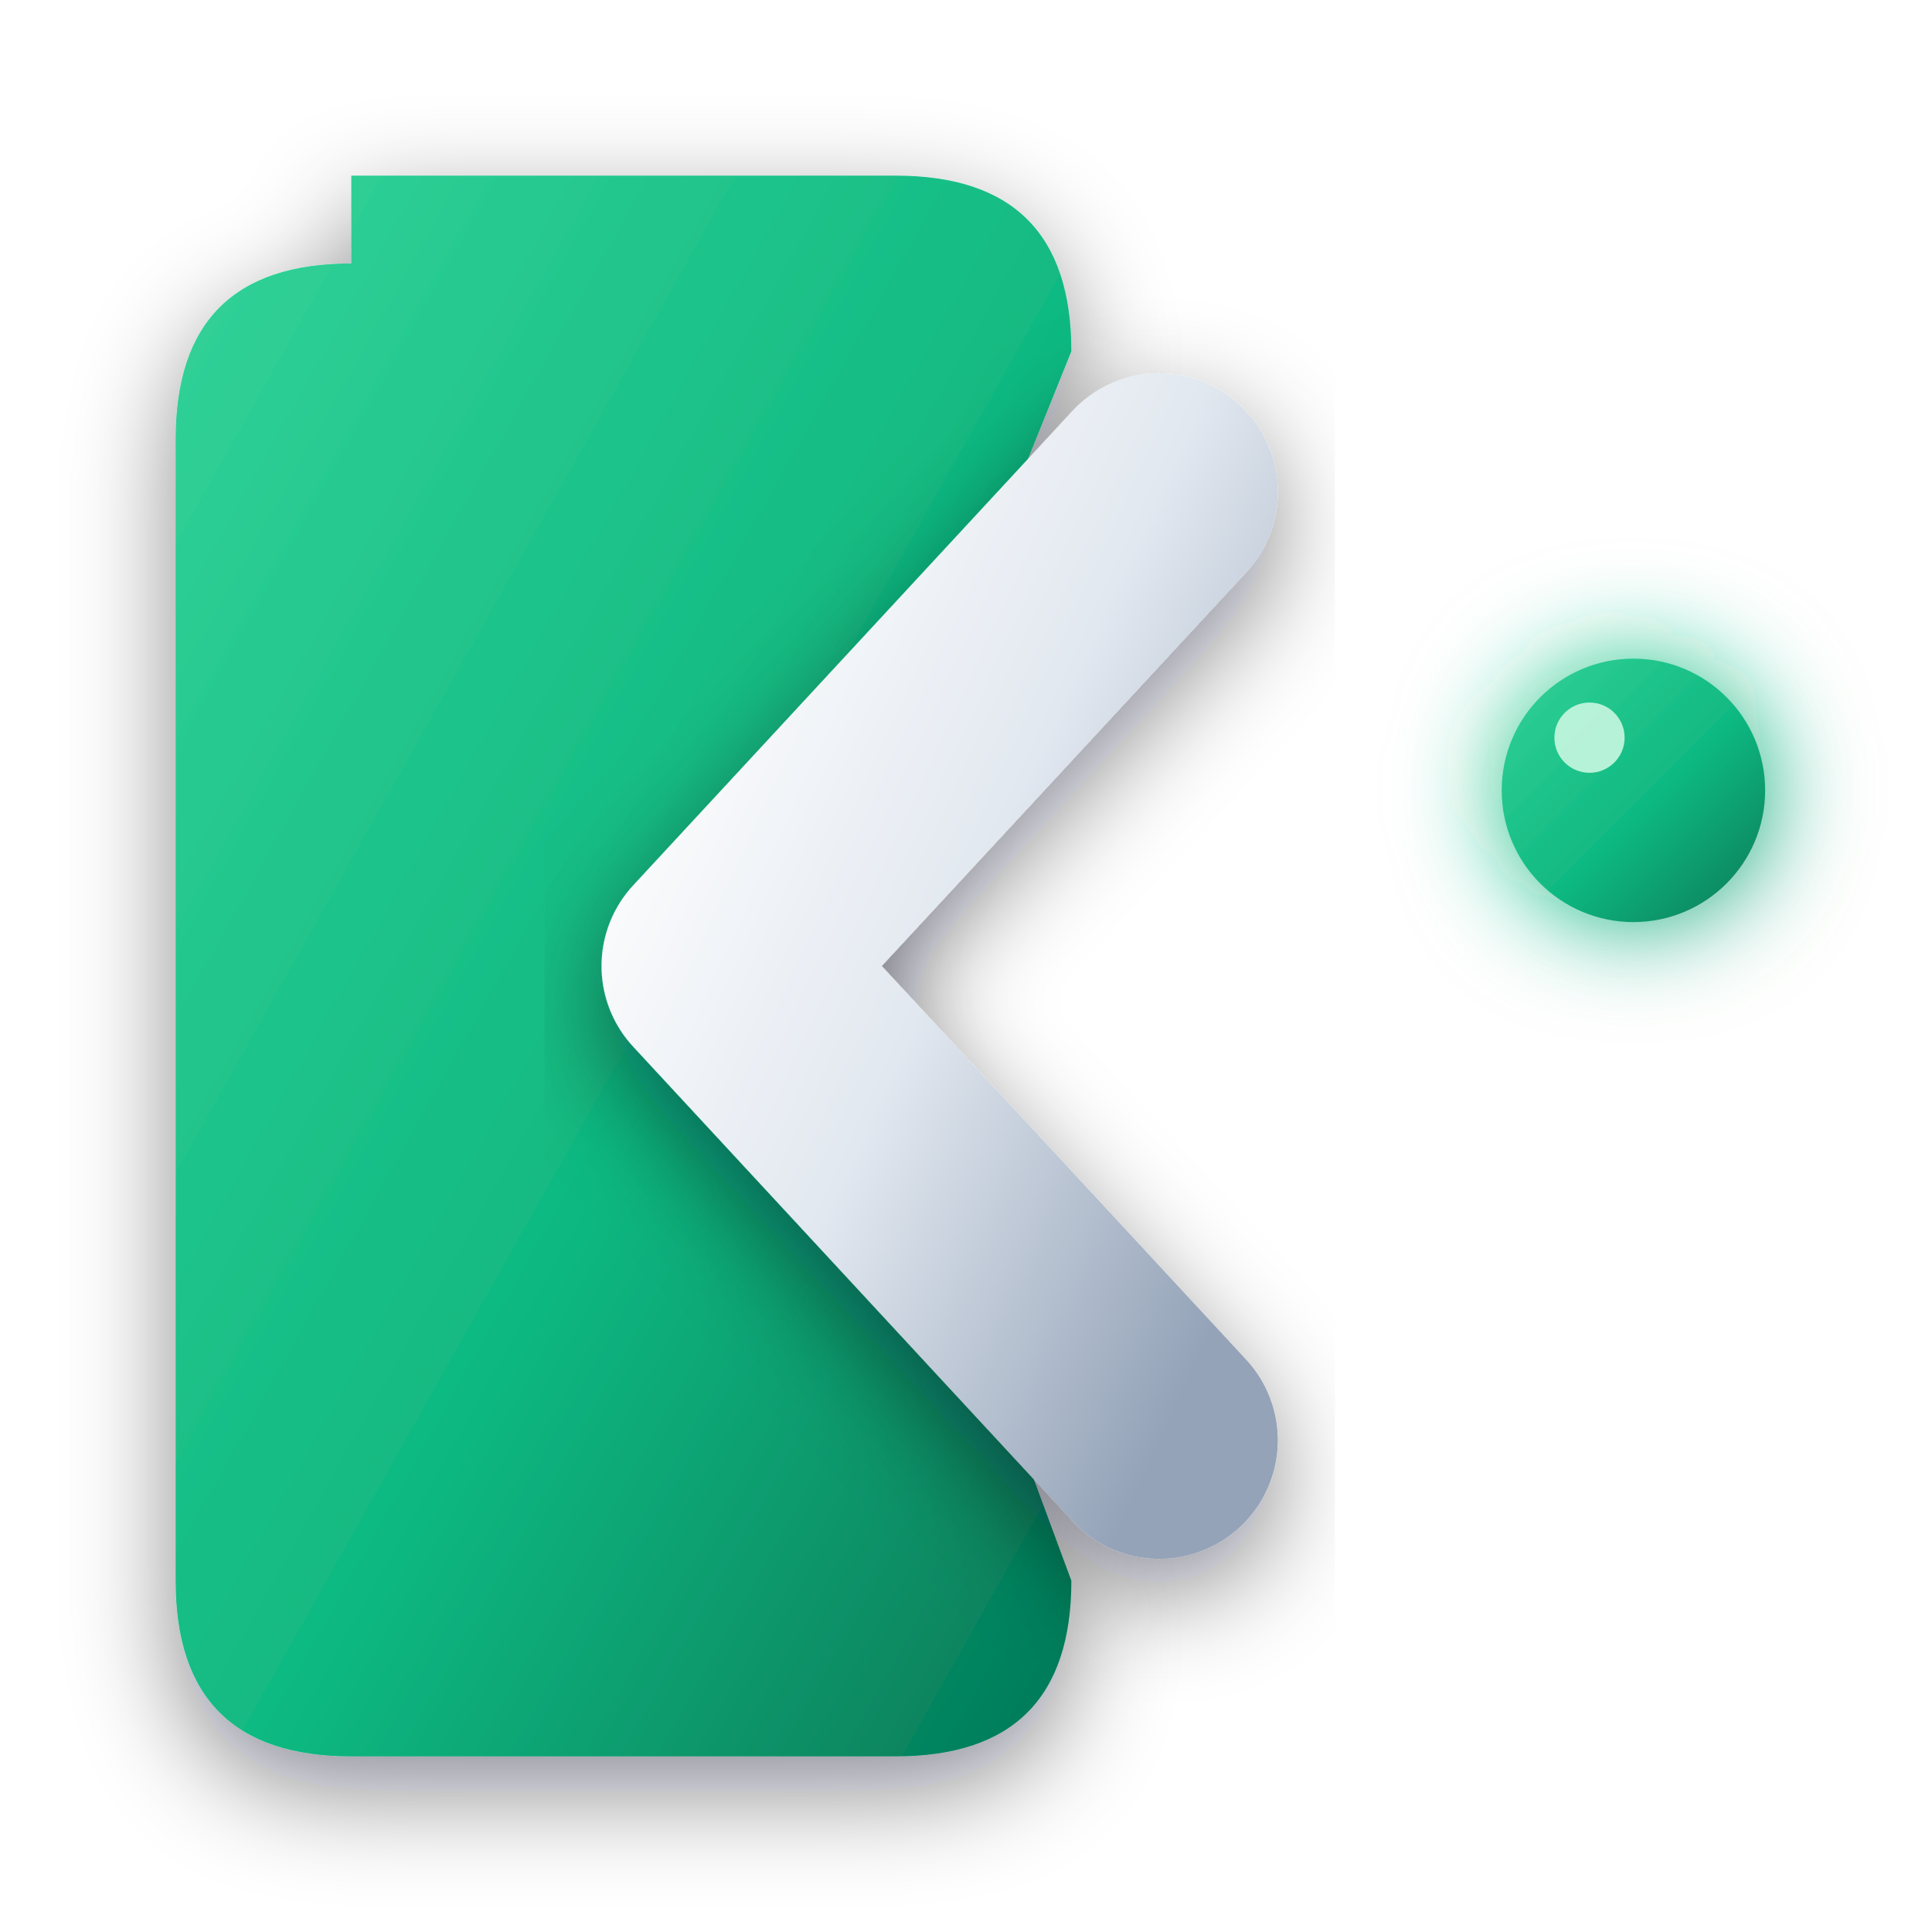
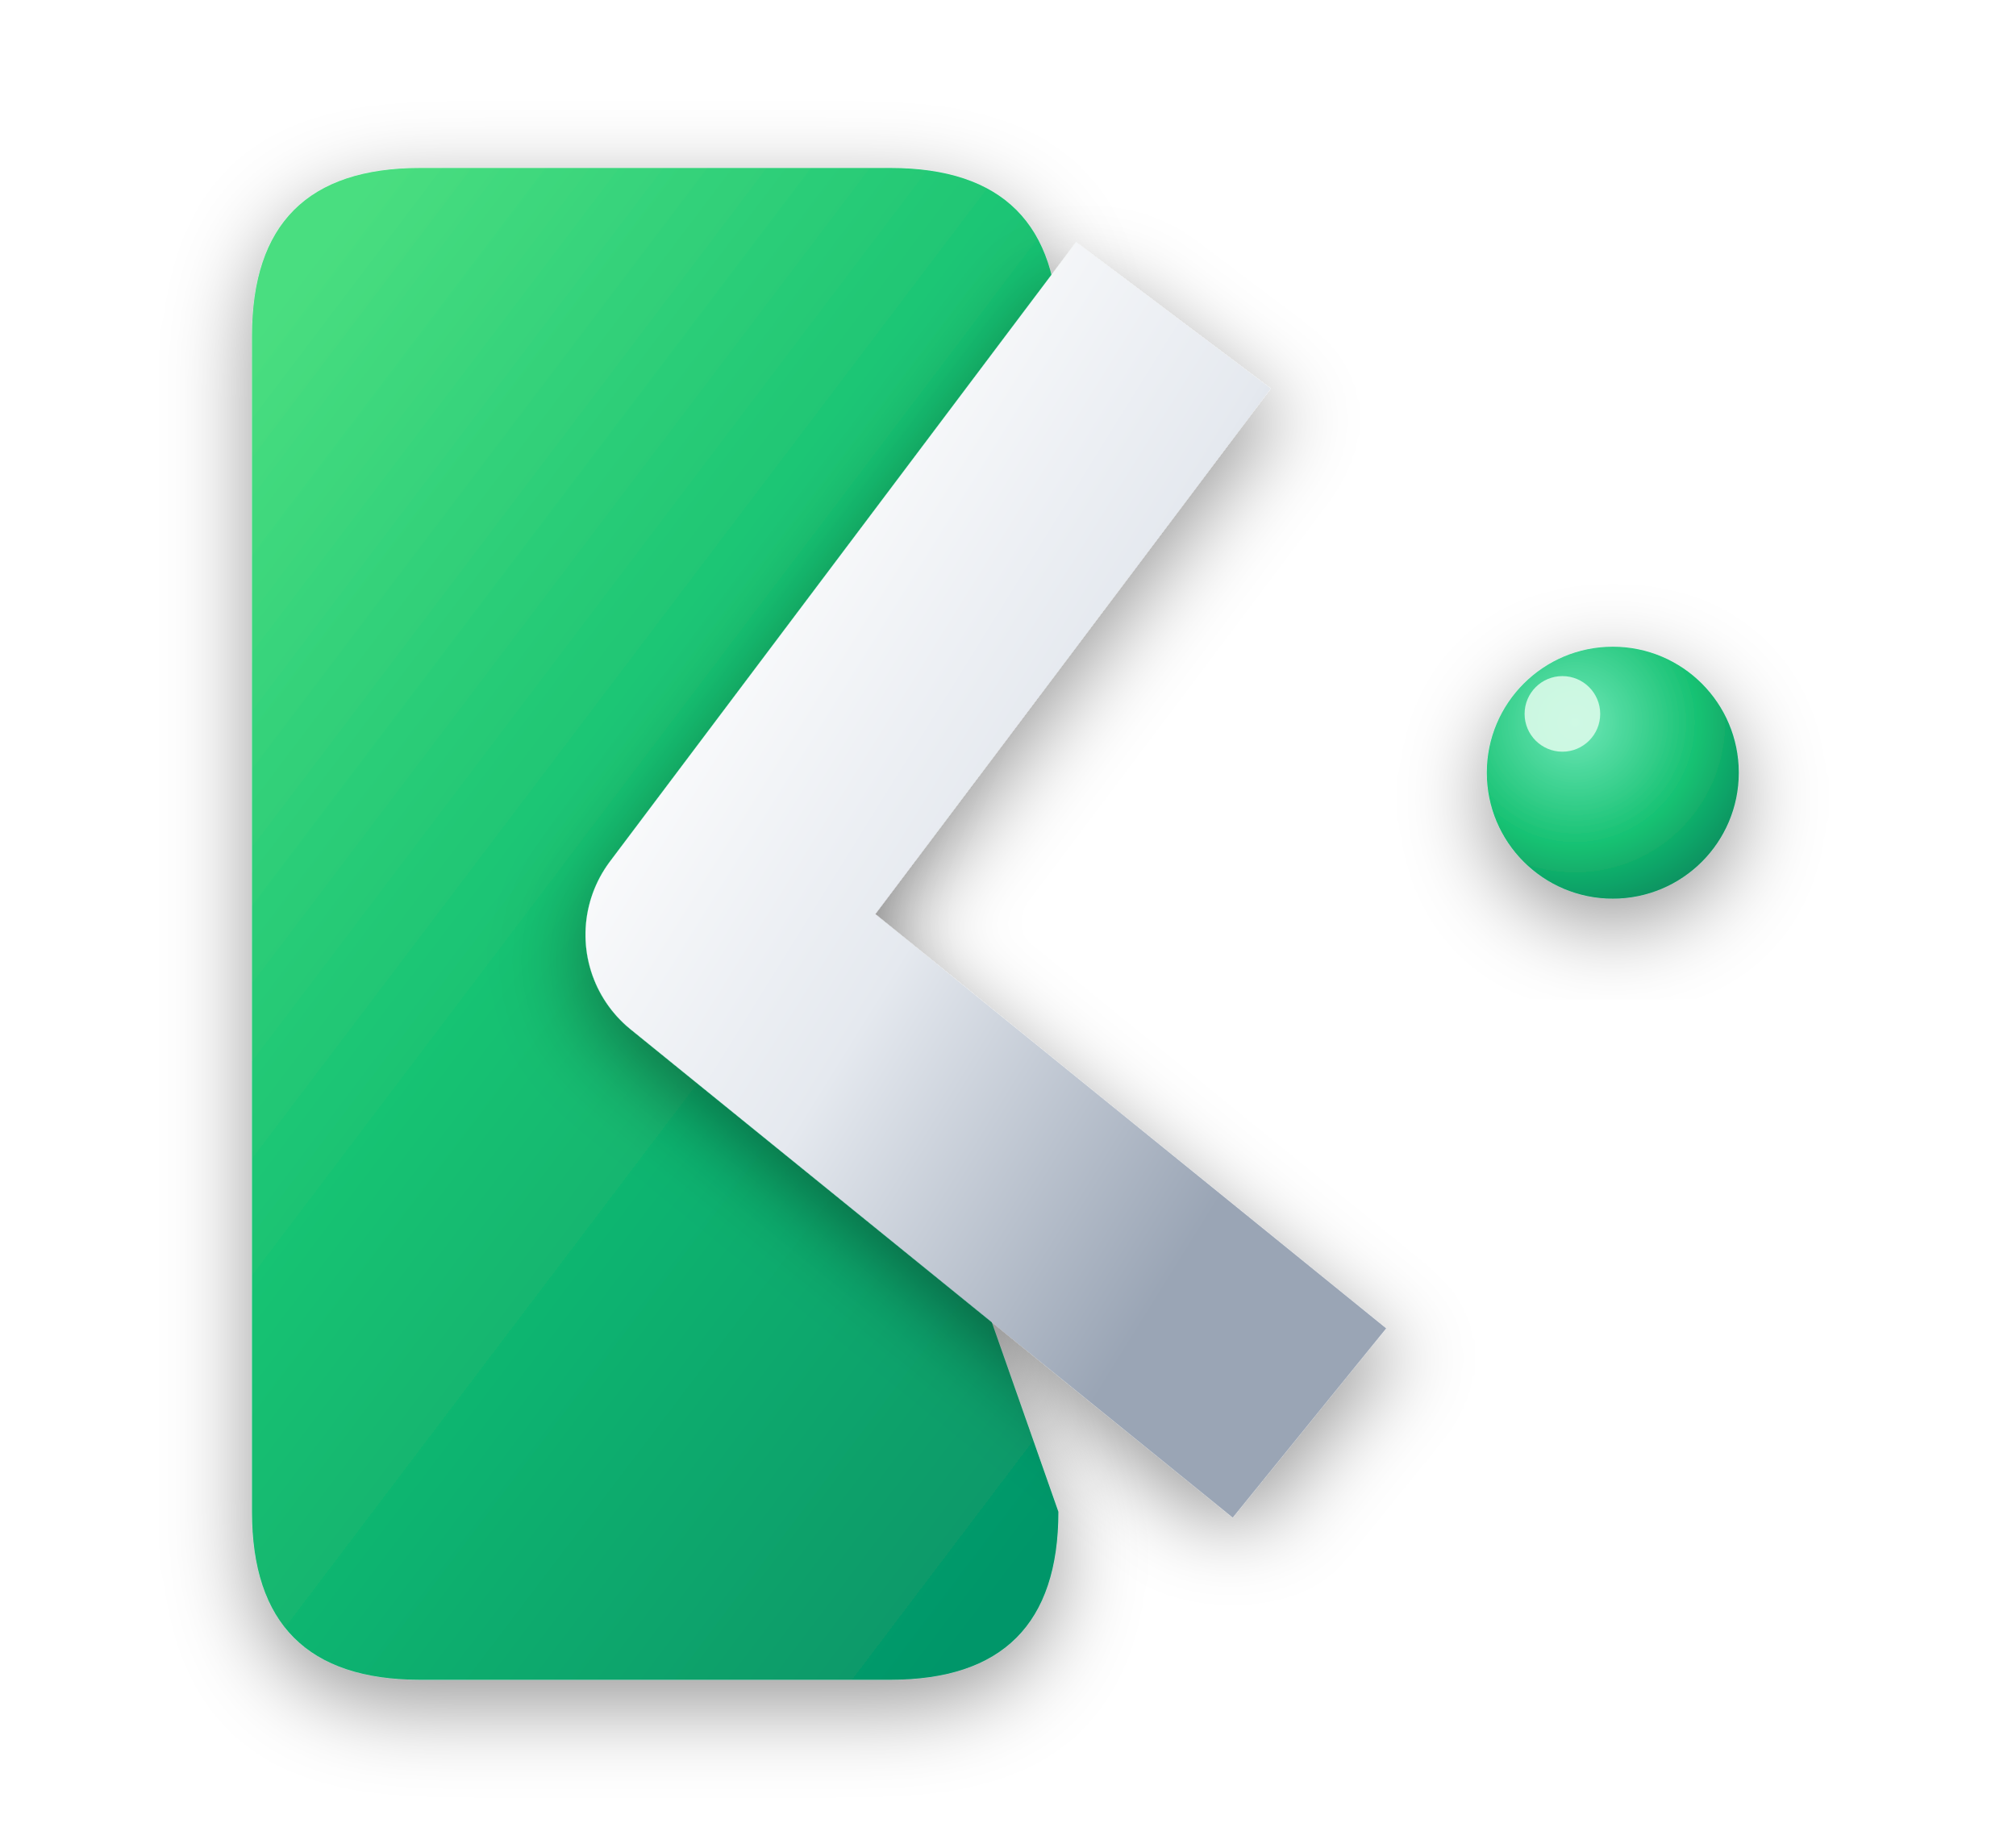
- <svg xmlns="http://www.w3.org/2000/svg" viewBox="0 0 220 220" width="220" height="220">
+ <svg xmlns="http://www.w3.org/2000/svg" viewBox="0 0 240 220" width="240" height="220">
  <defs>
-     <linearGradient id="kz-green" x1="0" y1="0" x2="1" y2="1">
-       <stop offset="0" stop-color="#34d399" />
-       <stop offset="0.55" stop-color="#10b981" />
+     <linearGradient id="kz-green" x1="0.15" y1="0" x2="0.85" y2="1">
+       <stop offset="0" stop-color="#4ade80" />
+       <stop offset="0.45" stop-color="#16c172" />
+       <stop offset="1" stop-color="#059669" />
+     </linearGradient>
+     <linearGradient id="kz-silver" x1="0.2" y1="0" x2="0.8" y2="1">
+       <stop offset="0" stop-color="#ffffff" />
+       <stop offset="0.5" stop-color="#e5e9ef" />
+       <stop offset="1" stop-color="#9aa5b5" />
+     </linearGradient>
+     <radialGradient id="kz-dot" cx="0.35" cy="0.3" r="0.9">
+       <stop offset="0" stop-color="#6ee7b7" />
+       <stop offset="0.55" stop-color="#16c172" />
      <stop offset="1" stop-color="#047857" />
-     </linearGradient>
-     <linearGradient id="kz-silver" x1="0" y1="0" x2="1" y2="1">
-       <stop offset="0" stop-color="#ffffff" />
-       <stop offset="0.5" stop-color="#e2e8f0" />
-       <stop offset="1" stop-color="#94a3b8" />
-     </linearGradient>
-     <filter id="kz-shadow" x="-40%" y="-40%" width="180%" height="180%">
-       <feDropShadow dx="0" dy="4" stdDeviation="6" flood-color="#020617" flood-opacity="0.45" />
-     </filter>
-     <filter id="kz-glow" x="-60%" y="-60%" width="220%" height="220%">
-       <feGaussianBlur stdDeviation="6" result="b" />
-       <feMerge>
-         <feMergeNode in="b" />
-         <feMergeNode in="SourceGraphic" />
-       </feMerge>
+     </radialGradient>
+     <filter id="kz-soft" x="-40%" y="-40%" width="180%" height="180%">
+       <feDropShadow dx="0" dy="3" stdDeviation="5" flood-color="#010409" flood-opacity="0.4" />
    </filter>
  </defs>
-   <path d="M40 20 h62 q20 0 20 20 l-27 67 l27 73 q0 20 -20 20 h-62 q-20 0 -20 -20 v-130 q0 -20 20 -20 z" fill="url(#kz-green)" filter="url(#kz-shadow)" />
-   <path d="M132 56 L82 110 L132 164" fill="none" stroke="url(#kz-silver)" stroke-width="27" stroke-linecap="round" stroke-linejoin="round" filter="url(#kz-shadow)" />
-   <circle cx="186" cy="90" r="15" fill="url(#kz-green)" filter="url(#kz-glow)" />
-   <circle cx="181" cy="84" r="4" fill="#d1fae5" opacity="0.85" />
+   <path transform="translate(6,0)" d="M44 20 h56 q20 0 20 20 l-26 66 l26 74 q0 20 -20 20 h-56 q-20 0 -20 -20 v-140 q0 -20 20 -20 z" fill="url(#kz-green)" filter="url(#kz-soft)" />
+   <path d="M138 52 L84 108 L138 164" fill="none" stroke="url(#kz-silver)" stroke-width="29" stroke-linecap="square" stroke-linejoin="round" transform="rotate(-7 111 108)" filter="url(#kz-soft)" />
+   <circle cx="192" cy="92" r="15" fill="url(#kz-dot)" filter="url(#kz-soft)" />
+   <circle cx="186" cy="85" r="4.5" fill="#d9fbe9" opacity="0.9" />
</svg>
